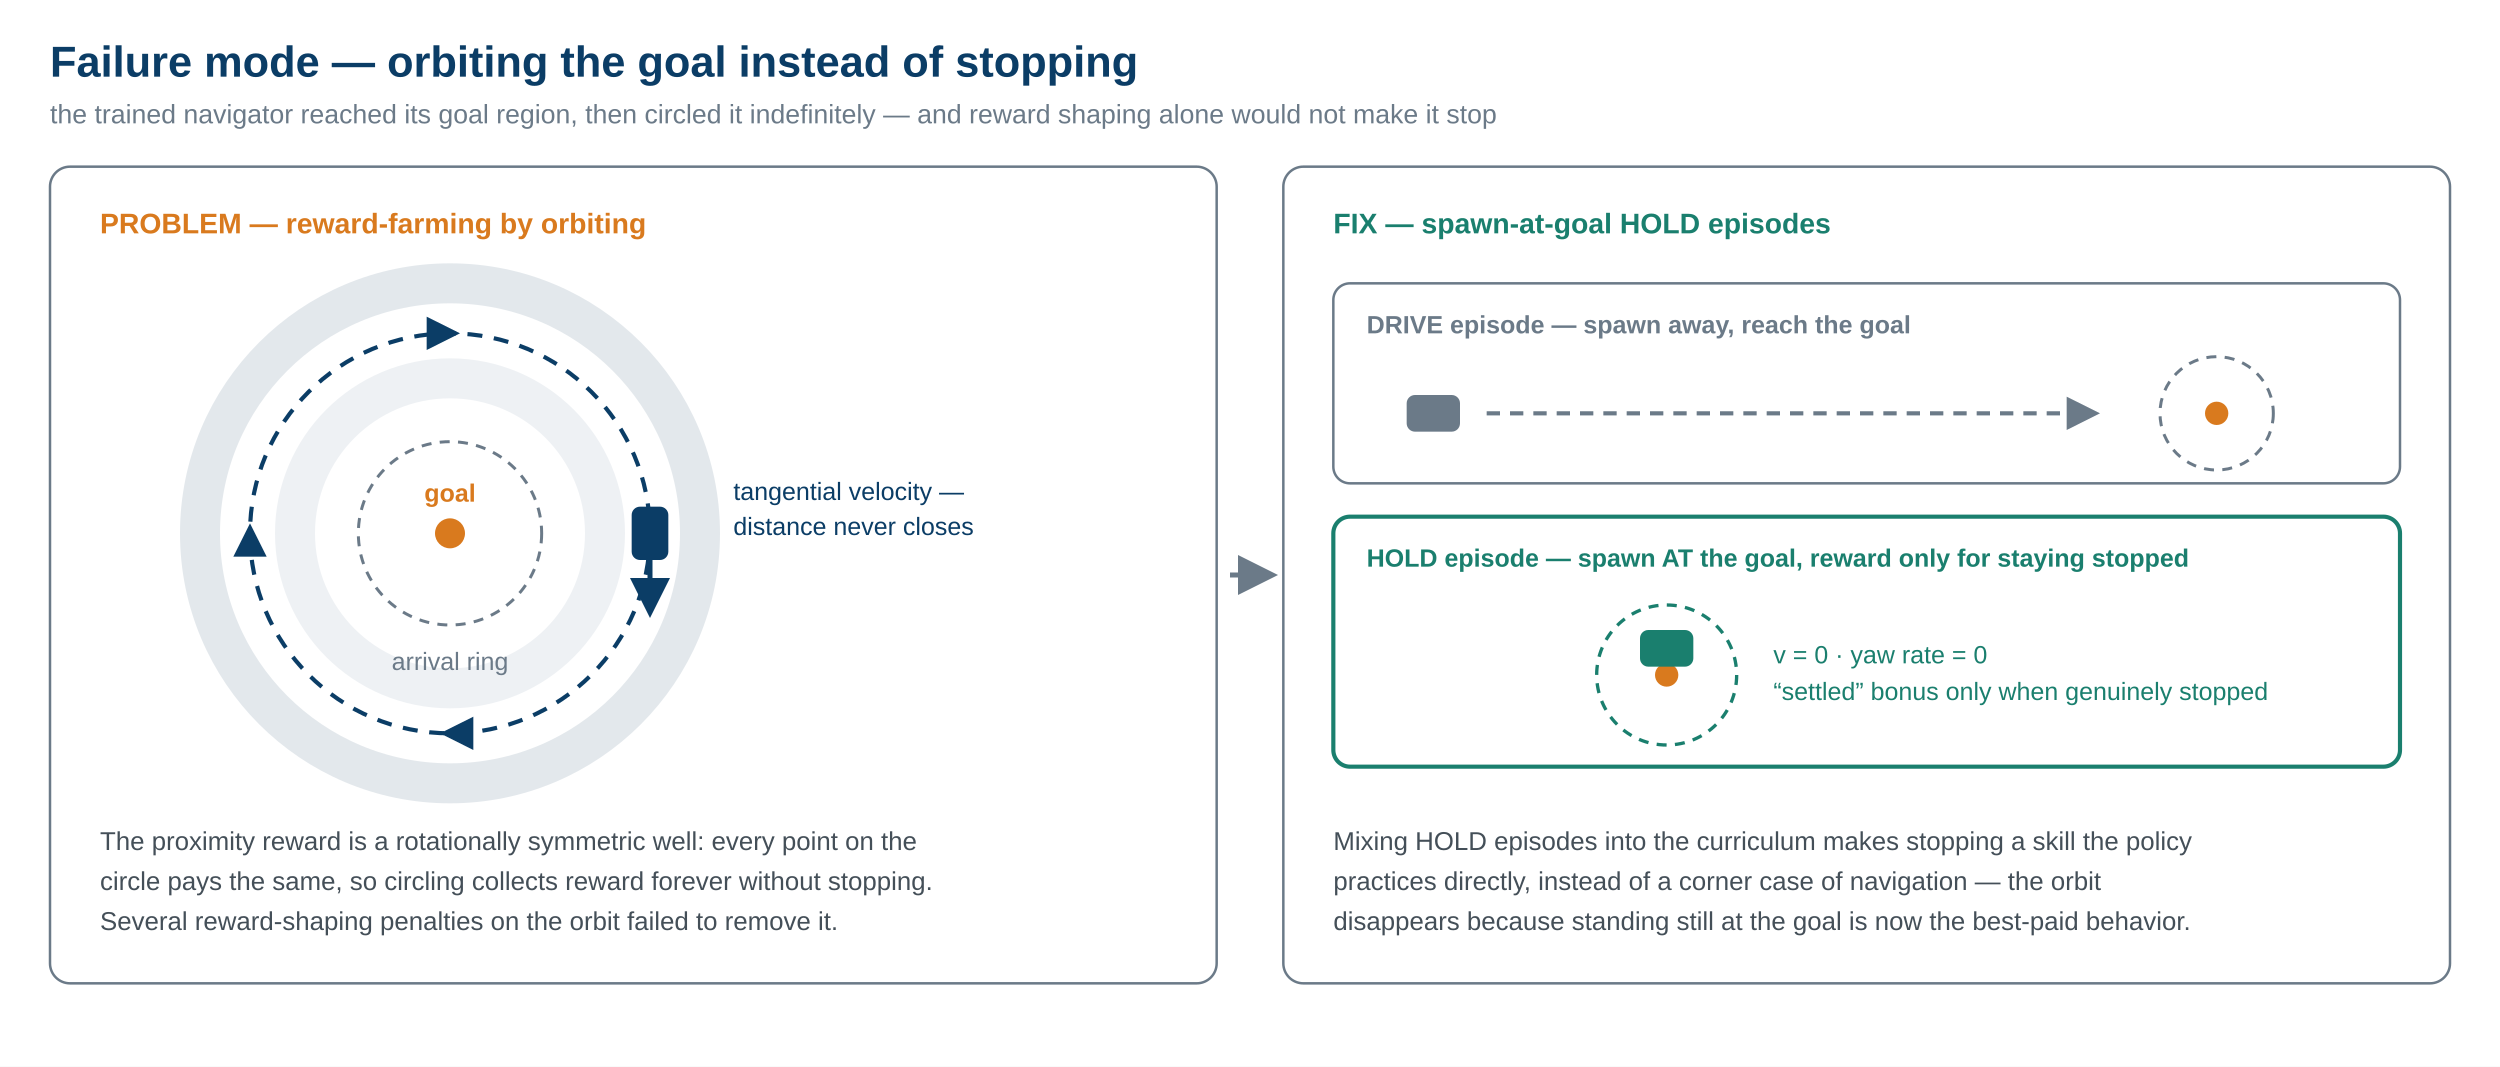
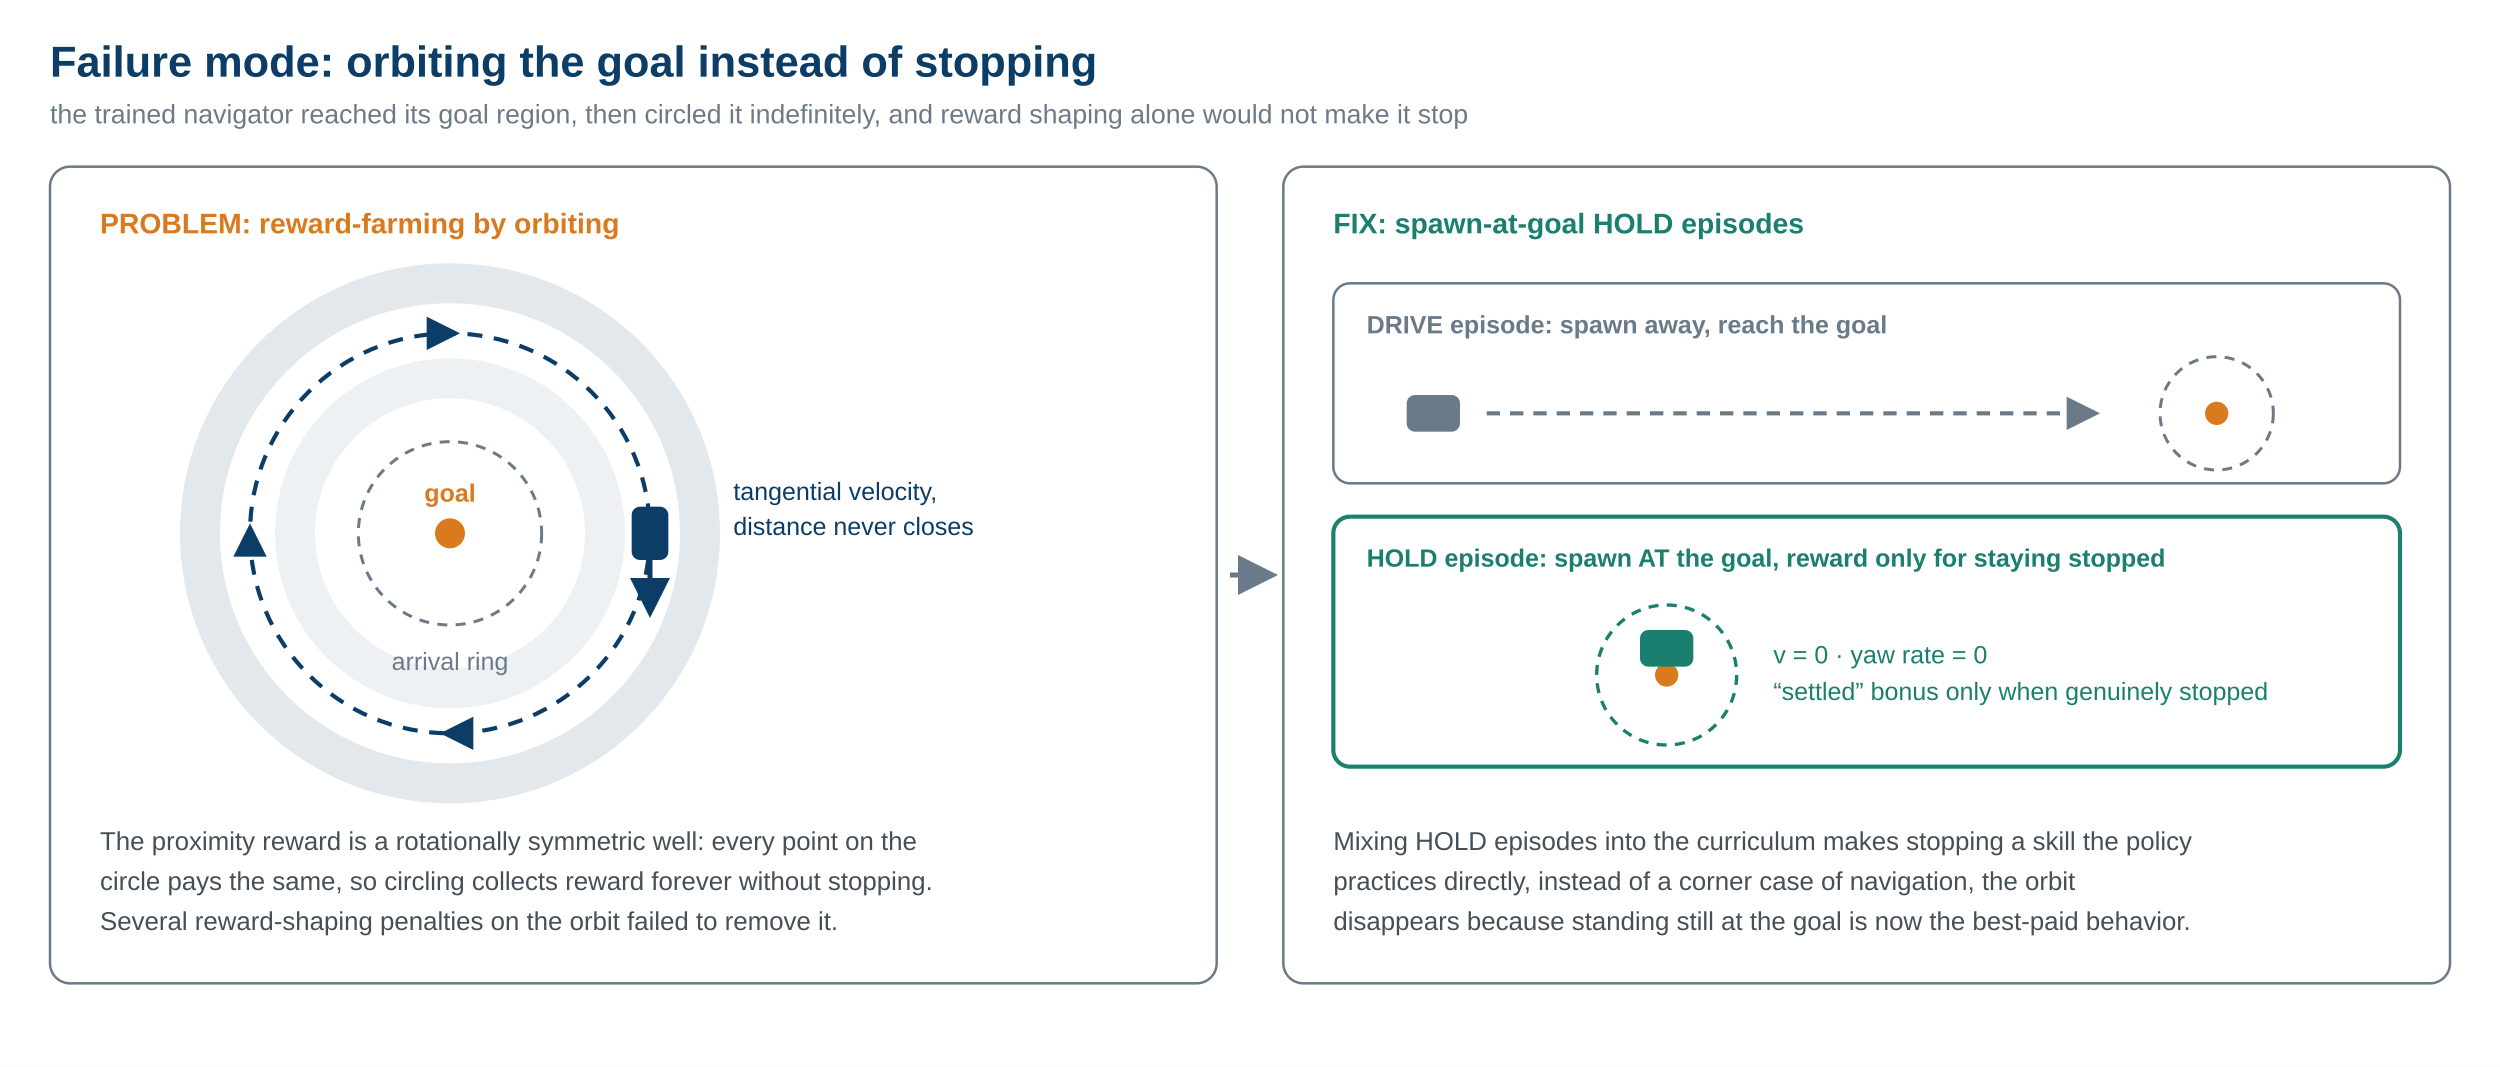
<svg xmlns="http://www.w3.org/2000/svg" viewBox="0 0 1500 640" width="1500" height="640" font-family="Segoe UI, Arial, sans-serif">
  <defs>
    <marker id="ca" viewBox="0 0 10 10" refX="8" refY="5" markerWidth="8" markerHeight="8" orient="auto-start-reverse">
      <path d="M0,0 L10,5 L0,10 z" fill="#0b3d66" />
    </marker>
    <marker id="cg" viewBox="0 0 10 10" refX="8" refY="5" markerWidth="8" markerHeight="8" orient="auto-start-reverse">
      <path d="M0,0 L10,5 L0,10 z" fill="#6b7a88" />
    </marker>
    <marker id="ct" viewBox="0 0 10 10" refX="8" refY="5" markerWidth="8" markerHeight="8" orient="auto-start-reverse">
      <path d="M0,0 L10,5 L0,10 z" fill="#1a7f6e" />
    </marker>
  </defs>
  <rect x="0" y="0" width="1500" height="640" fill="#ffffff" />
-   <text x="30" y="46" font-size="26" font-weight="700" fill="#0b3d66">Failure mode — orbiting the goal instead of stopping</text>
-   <text x="30" y="74" font-size="16" fill="#6b7a88">the trained navigator reached its goal region, then circled it indefinitely — and reward shaping alone would not make it stop</text>
+   <text x="30" y="46" font-size="26" font-weight="700" fill="#0b3d66">Failure mode: orbiting the goal instead of stopping</text>
+   <text x="30" y="74" font-size="16" fill="#6b7a88">the trained navigator reached its goal region, then circled it indefinitely, and reward shaping alone would not make it stop</text>
  <g>
    <rect x="30" y="100" width="700" height="490" rx="12" fill="#ffffff" stroke="#6b7a88" stroke-width="1.5" />
-     <text x="60" y="140" font-size="17" font-weight="700" fill="#d97a1e">PROBLEM — reward-farming by orbiting</text>
+     <text x="60" y="140" font-size="17" font-weight="700" fill="#d97a1e">PROBLEM: reward-farming by orbiting</text>
    <circle cx="270" cy="320" r="150" fill="none" stroke="#e3e8ec" stroke-width="24" />
    <circle cx="270" cy="320" r="93" fill="none" stroke="#eef1f4" stroke-width="24" />
    <circle cx="270" cy="320" r="55" fill="none" stroke="#6b7a88" stroke-width="1.8" stroke-dasharray="6 5" />
    <text x="270" y="402" font-size="15" fill="#6b7a88" text-anchor="middle">arrival ring</text>
    <circle cx="270" cy="320" r="9" fill="#d97a1e" />
    <text x="270" y="301" font-size="15" font-weight="700" fill="#d97a1e" text-anchor="middle">goal</text>
    <circle cx="270" cy="320" r="120" fill="none" stroke="#0b3d66" stroke-width="2.5" stroke-dasharray="9 7" />
    <path d="M 264 200 l 8 0" stroke="#0b3d66" stroke-width="2.5" marker-end="url(#ca)" />
    <path d="M 276 440 l -8 0" stroke="#0b3d66" stroke-width="2.5" marker-end="url(#ca)" />
    <path d="M 150 326 l 0 -8" stroke="#0b3d66" stroke-width="2.5" marker-end="url(#ca)" />
    <g transform="translate(390,320) rotate(90)">
      <rect x="-16" y="-11" width="32" height="22" rx="5" fill="#0b3d66" />
      <line x1="16" y1="0" x2="46" y2="0" stroke="#0b3d66" stroke-width="3" marker-end="url(#ca)" />
    </g>
-     <text x="440" y="300" font-size="15" fill="#0b3d66">tangential velocity —</text>
+     <text x="440" y="300" font-size="15" fill="#0b3d66">tangential velocity,</text>
    <text x="440" y="321" font-size="15" fill="#0b3d66">distance never closes</text>
    <text x="60" y="510" font-size="15.5" fill="#444f58">The proximity reward is a rotationally symmetric well: every point on the</text>
    <text x="60" y="534" font-size="15.5" fill="#444f58">circle pays the same, so circling collects reward forever without stopping.</text>
    <text x="60" y="558" font-size="15.5" fill="#444f58">Several reward-shaping penalties on the orbit failed to remove it.</text>
  </g>
  <line x1="738" y1="345" x2="762" y2="345" stroke="#6b7a88" stroke-width="3" marker-end="url(#cg)" />
  <g>
    <rect x="770" y="100" width="700" height="490" rx="12" fill="#ffffff" stroke="#6b7a88" stroke-width="1.5" />
-     <text x="800" y="140" font-size="17" font-weight="700" fill="#1a7f6e">FIX — spawn-at-goal HOLD episodes</text>
+     <text x="800" y="140" font-size="17" font-weight="700" fill="#1a7f6e">FIX: spawn-at-goal HOLD episodes</text>
    <rect x="800" y="170" width="640" height="120" rx="10" fill="#ffffff" stroke="#6b7a88" stroke-width="1.5" />
-     <text x="820" y="200" font-size="15" font-weight="700" fill="#6b7a88">DRIVE episode — spawn away, reach the goal</text>
+     <text x="820" y="200" font-size="15" font-weight="700" fill="#6b7a88">DRIVE episode: spawn away, reach the goal</text>
    <g transform="translate(860,248)">
      <rect x="-16" y="-11" width="32" height="22" rx="5" fill="#6b7a88" />
    </g>
    <line x1="892" y1="248" x2="1256" y2="248" stroke="#6b7a88" stroke-width="2.5" stroke-dasharray="8 6" marker-end="url(#cg)" />
    <circle cx="1330" cy="248" r="34" fill="none" stroke="#6b7a88" stroke-width="1.8" stroke-dasharray="6 5" />
    <circle cx="1330" cy="248" r="7" fill="#d97a1e" />
    <rect x="800" y="310" width="640" height="150" rx="10" fill="#ffffff" stroke="#1a7f6e" stroke-width="2.5" />
-     <text x="820" y="340" font-size="15" font-weight="700" fill="#1a7f6e">HOLD episode — spawn AT the goal, reward only for staying stopped</text>
+     <text x="820" y="340" font-size="15" font-weight="700" fill="#1a7f6e">HOLD episode: spawn AT the goal, reward only for staying stopped</text>
    <circle cx="1000" cy="405" r="42" fill="none" stroke="#1a7f6e" stroke-width="2" stroke-dasharray="6 5" />
    <circle cx="1000" cy="405" r="7" fill="#d97a1e" />
    <g transform="translate(1000,405)">
      <rect x="-16" y="-27" width="32" height="22" rx="5" fill="#1a7f6e" />
    </g>
    <text x="1064" y="398" font-size="15" fill="#1a7f6e">v = 0 · yaw rate = 0</text>
    <text x="1064" y="420" font-size="15" fill="#1a7f6e">“settled” bonus only when genuinely stopped</text>
    <text x="800" y="510" font-size="15.5" fill="#444f58">Mixing HOLD episodes into the curriculum makes stopping a skill the policy</text>
-     <text x="800" y="534" font-size="15.5" fill="#444f58">practices directly, instead of a corner case of navigation — the orbit</text>
+     <text x="800" y="534" font-size="15.5" fill="#444f58">practices directly, instead of a corner case of navigation, the orbit</text>
    <text x="800" y="558" font-size="15.5" fill="#444f58">disappears because standing still at the goal is now the best-paid behavior.</text>
  </g>
</svg>
